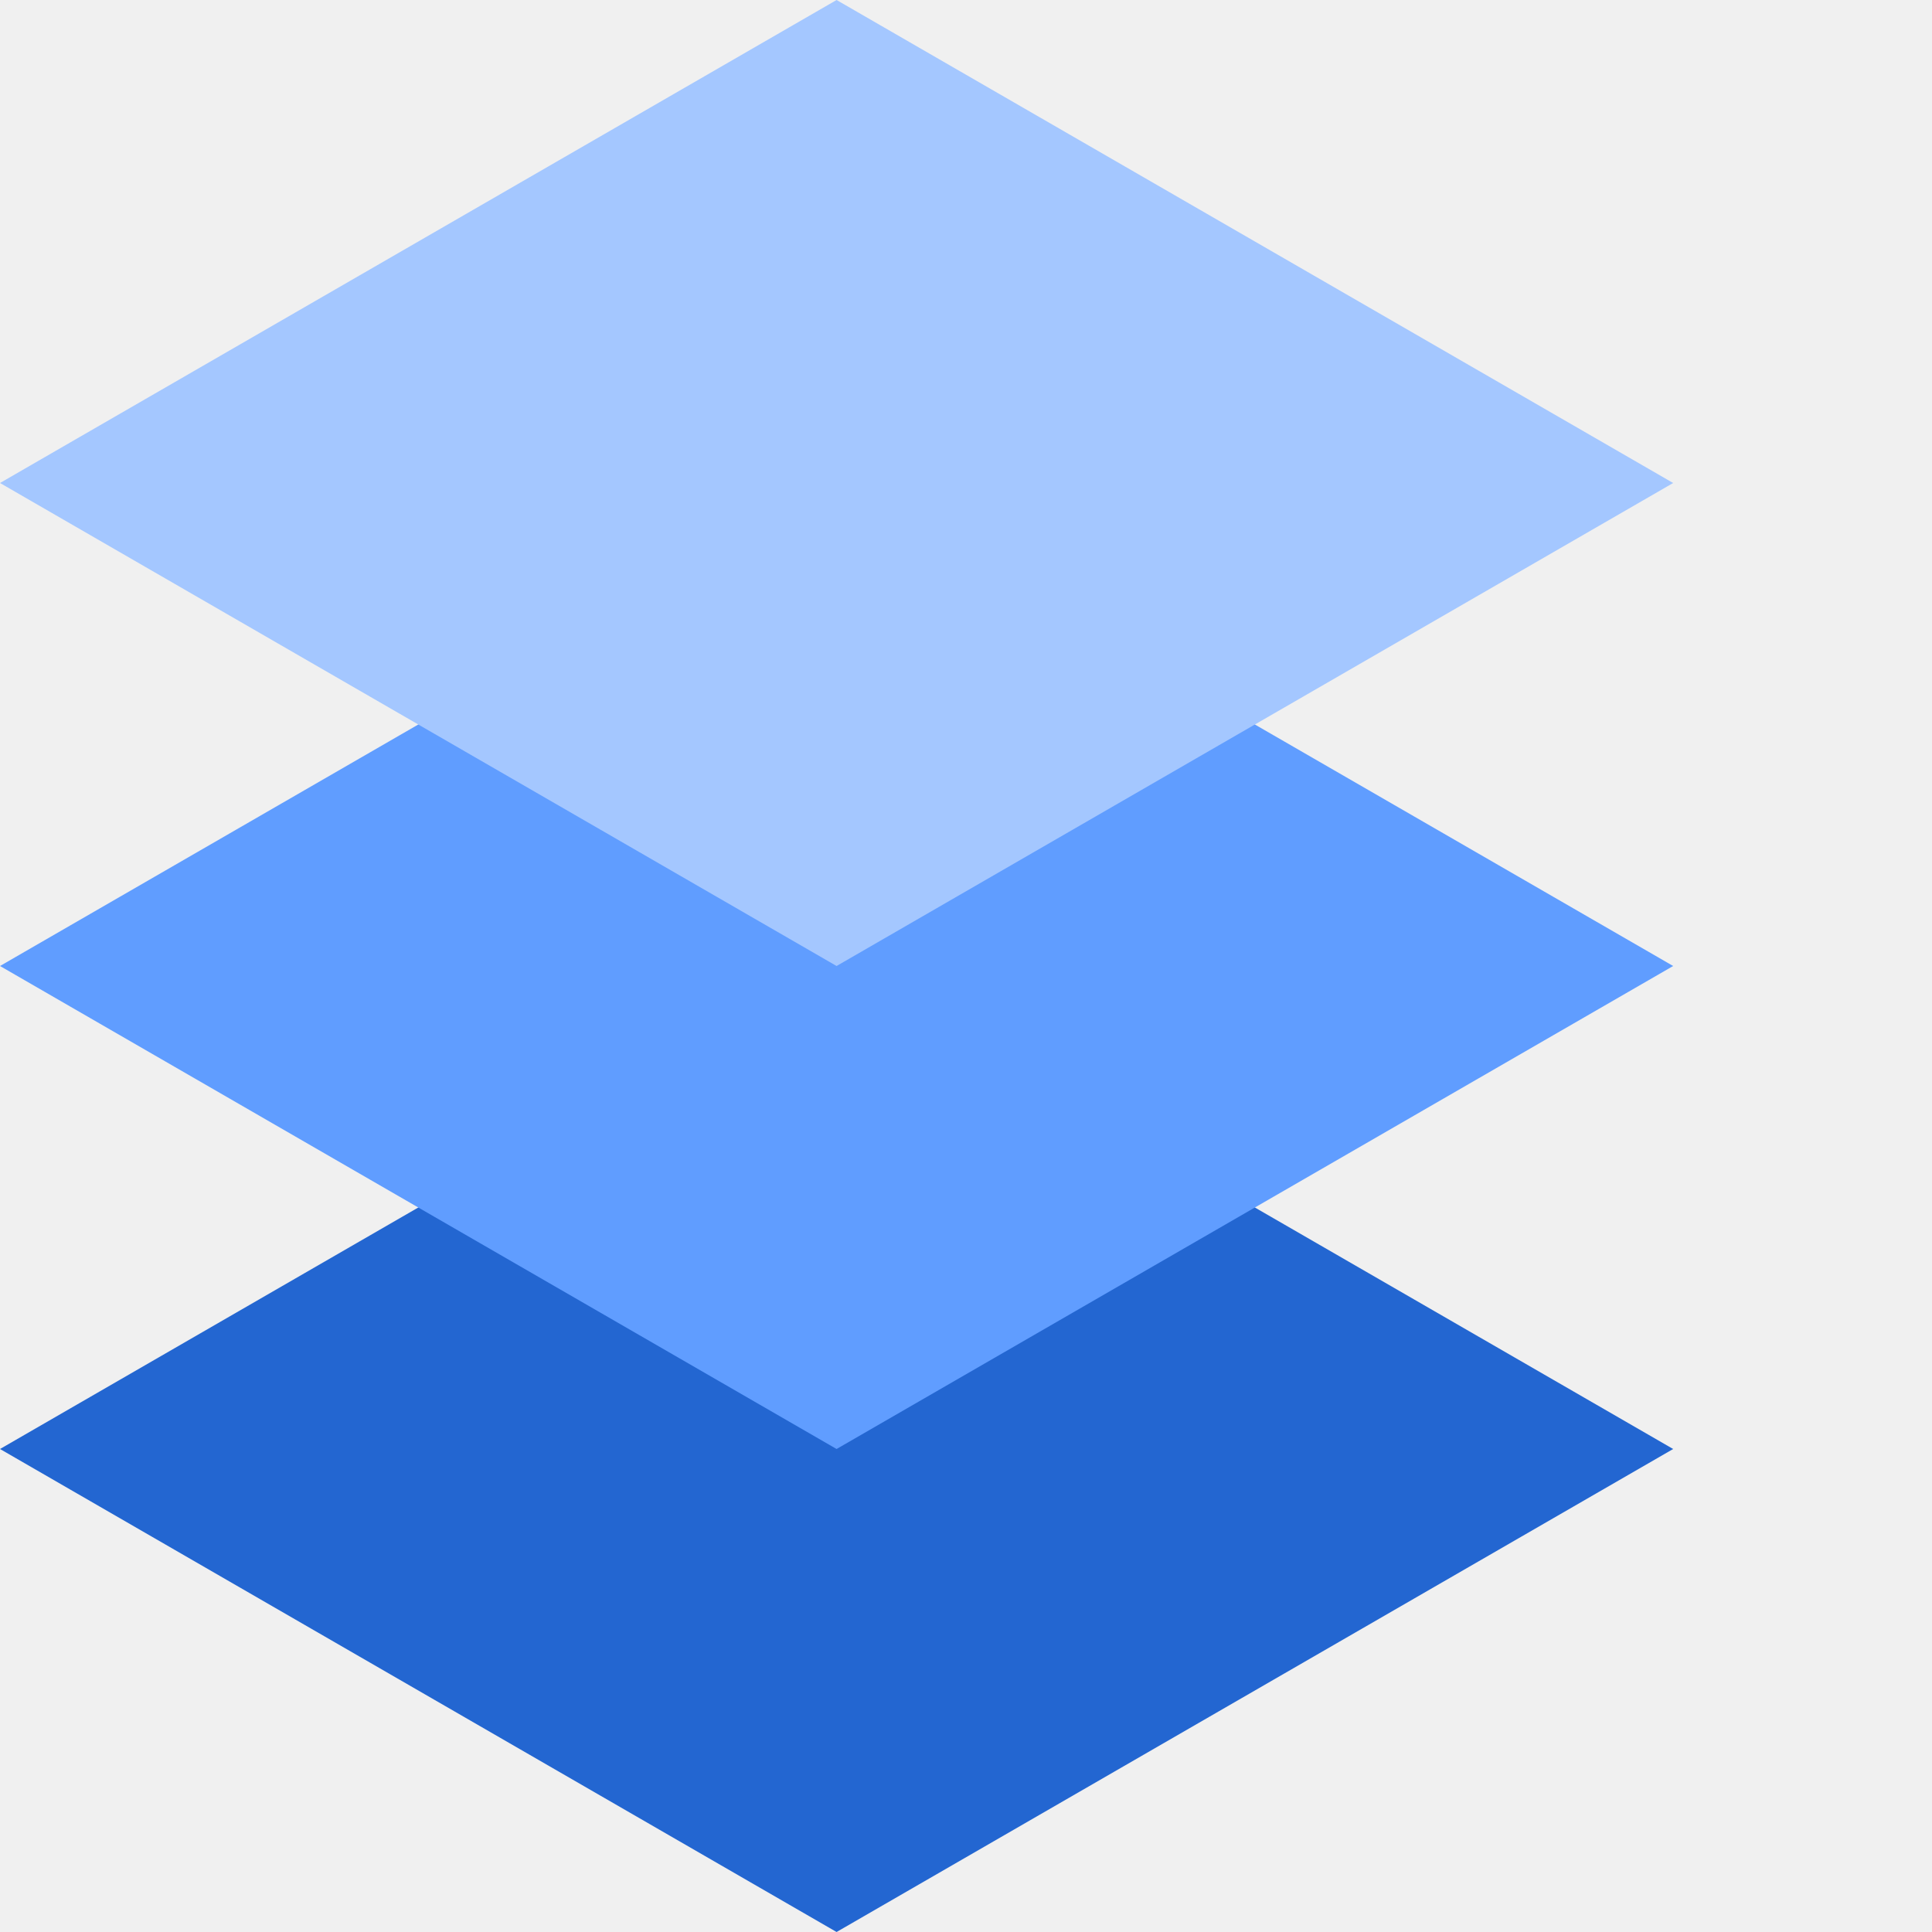
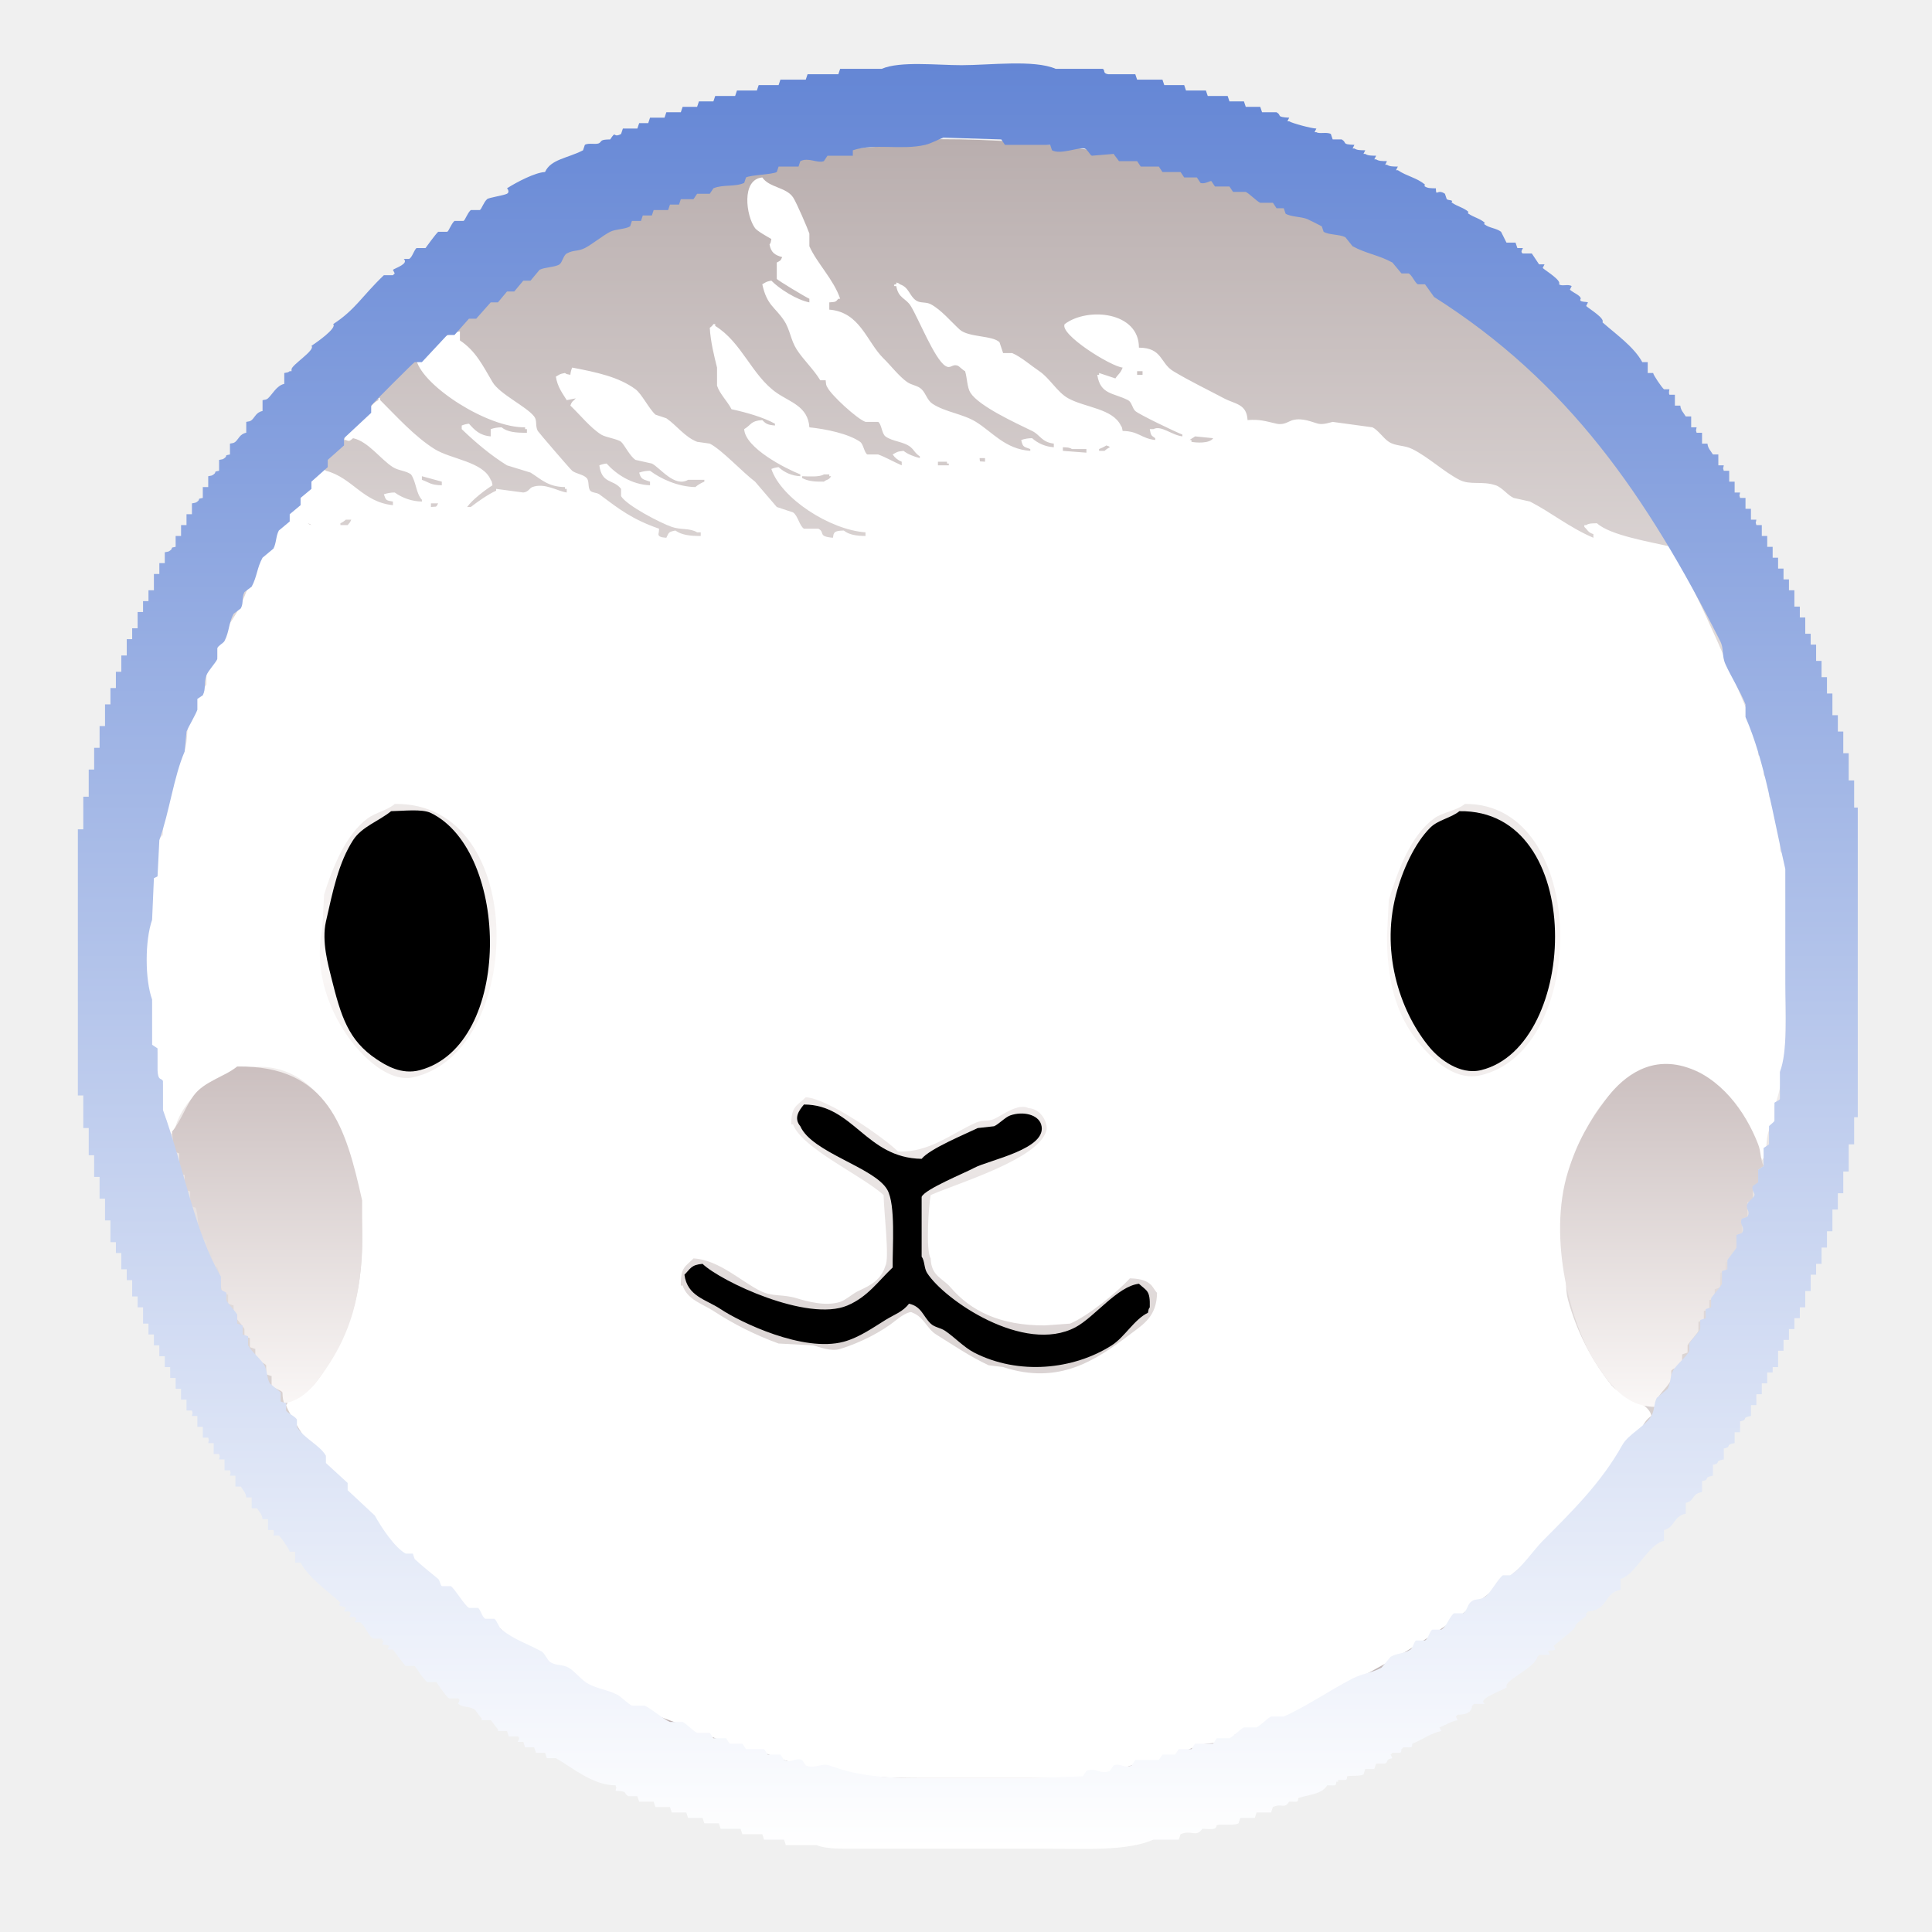
- <svg xmlns="http://www.w3.org/2000/svg" version="1.1" width="256" height="256" viewbox="0 0 949 256">
-   <path fill="#2366d1" d="M110.851 128L221.703 192L110.851 256L0 192Z" />
-   <path fill="#609dff" d="M110.851 64L221.703 128L110.851 192L0 128Z" />
-   <path fill="#a4c7ff" d="M110.851 0L221.703 64L110.851 128L0 64Z" />
+ <svg xmlns="http://www.w3.org/2000/svg" width="1067" height="1067" viewBox="0 0 1067 1067">
+   <defs>
+     <style>
+       .cls-1, .cls-2, .cls-3, .cls-4, .cls-5, .cls-6 {
+         fill-rule: evenodd;
+       }
+ 
+       .cls-1 {
+         fill: url(#linear-gradient);
+       }
+ 
+       .cls-2 {
+         fill: #fff;
+       }
+ 
+       .cls-4 {
+         fill: url(#linear-gradient-2);
+       }
+ 
+       .cls-5 {
+         fill: url(#linear-gradient-3);
+       }
+ 
+       .cls-6 {
+         fill: #a0b5e5;
+       }
+     </style>
+     <linearGradient id="linear-gradient" x1="533.235" y1="990.188" x2="533.235" y2="76.875" gradientUnits="userSpaceOnUse">
+       <stop offset="0" stop-color="#b9aeae" />
+       <stop offset="0.5" stop-color="#faf7f6" />
+       <stop offset="1" stop-color="#b9aeae" />
+     </linearGradient>
+     <linearGradient id="linear-gradient-2" x1="534.5" y1="777" x2="534.5" y2="587.594" gradientUnits="userSpaceOnUse">
+       <stop offset="0" stop-color="#faf7f6" />
+       <stop offset="1" stop-color="#cbbfbf" />
+     </linearGradient>
+     <linearGradient id="linear-gradient-3" x1="534.5" y1="1021.16" x2="534.5" y2="35.031" gradientUnits="userSpaceOnUse">
+       <stop offset="0" stop-color="#fff" />
+       <stop offset="1" stop-color="#6486d5" />
+     </linearGradient>
+   </defs>
+   <path id="渐变填充_7" data-name="渐变填充 7" class="cls-1" d="M507,77c124.668-2.391,213.178,31.534,285,82,72.494,50.938,125.226,114.067,162,201,10.478,24.77,18.023,52.629,26,81,3.383,12.033,3.252,25.327,6,37q0.5,11,1,22c2.855,13.244,4.19,36.847,1,51v16c-2.609,11.488-1.1,24.02-4,36-8.952,36.95-15.234,72.227-29,104C902.972,827.087,815.972,909.691,694,960c-28.339,11.689-59.869,16.24-92,24-13.7,3.309-29.411,1.84-42,5-11.038,2.771-48.58.109-57-2H489c-11.355-2.6-24.183-1.931-36-5-38.415-9.976-71.553-18.782-104-33-98.533-43.177-185.843-125.043-229-223-10.687-24.256-17.221-47.783-26-75C82.018,613.854,69.909,533.322,81,485l3-30c7.837-30.976,13.612-61.546,25-89,48.946-118,132.786-203.307,249-254,29.436-12.84,62.262-19.537,96-28C464.552,81.353,501.06,81.515,507,77Z" />
+   <path id="颜色填充_3" data-name="颜色填充 3" class="cls-2" d="M458,167v4c17.14,1.385,20.58,17.784,30,27,3.976,3.889,8.548,9.894,13,13,2.586,1.805,5.84,1.862,8,4,2.414,2.39,3.069,6.069,6,8,7.04,4.638,16.683,5.488,24,10,9.191,5.667,16.135,15.051,30,16v-1c-3.378-1.342-4.131-.778-5-5a18.319,18.319,0,0,1,6-1,19.911,19.911,0,0,0,12,5v-2c-6.871-.876-7.471-4.8-12-7-9.184-4.462-29.135-13.587-34-21-1.92-2.925-1.859-8.446-3-12-1.308-.61-3.183-2.686-4-3-3.283-1.261-3.847,2.073-7,0-5.917-3.889-14.549-25.694-19-33-2.69-4.415-6.859-4.14-8-11h-1c-0.99-1.01.985-.989,1-1v-1c1.754,0.631.971,0.193,2,1,5.215,1.8,5.138,6.424,9,9,2.373,1.583,5.32.594,8,2,5.793,3.039,11.222,9.671,16,14,4.872,4.415,18.082,3.152,22,7q1,3,2,6h5c4.721,1.959,10.356,6.876,15,10,5.8,3.9,9.9,11.646,16,15,9.267,5.095,24.454,5.609,29,15,0.752,1.073.6,0.946,1,3,9.035,0.134,10.108,4.115,18,5v-1c-2.316-1.615-2.352-1.461-3-5h2c4.31-2.289,10,3.28,16,4v-1c-3.279-1.2-23.879-11.071-26-13-1.6-1.454-1.975-4.97-4-6-8.23-4.188-15.32-2.989-17-14h1v-1l9,3c1.556-2.389,2.923-2.924,4-6-6.388-.54-35.059-18.366-32-24,12.721-9.585,41.1-6.829,41,13,13.1,0.087,11.569,8.516,19,13,9.2,5.55,18.934,10.164,28,15,6.01,3.206,12.526,2.942,13,12,7.021-.539,10,0.677,16,2,4.283,0.944,6.737-1.416,9-2,5.487-1.415,10.823,1.23,14,2,2.848,0.69,6.713-.752,8-1l22,3c3.225,1.625,6.024,6.055,9,8,3.89,2.543,8.478,1.739,13,4,9,4.5,17.265,12.494,26,17,6.025,3.108,12.36.471,20,3,3.676,1.217,6.716,5.62,10,7l9,2c11.851,6.11,21.893,14.44,35,20v-2c-3.156-1.091-2.967-2.117-5-4v-1h1c1.417-.961,3.273-0.976,6-1,7.248,6.719,29.95,10.338,41,13,18.093,32.982,32.7,68.547,48,105v10l3,2v9c0.254,0.749,2.8,2.482,3,3v9c0.253,0.749,2.8,2.483,3,3v9c0.25,0.742,2.8,2.491,3,3v15c0.246,0.742,2.8,2.493,3,3v60c0,27.705,1.771,58.2-6,78v10c-0.2.516-2.745,2.253-3,3-2.354,6.907-.33,11.661-4,17v-1c-4.293-5.082-4.837-13.991-8-20-5.218-9.911-15.467-21.372-25-27-11.454-6.762-29.754-4-39,2-24.24,15.73-30.834,39.769-38,73-1.86,8.624-.555,23.942,1,31,1.617,7.339.146,12.386,2,19a130.835,130.835,0,0,0,24,47c4.833,6.079,20.756,9.129,22,17-5.075,3.393-5.3,8.3-9,13-1.219,1.545-4.911,2.464-6,4q-0.5,3-1,6c-1.031,1.322-3.848,1.77-5,3-2.263,2.416-1.877,6.324-4,9-2.807,3.538-8.68,6.091-11,10v3l-7,8c-36.2,36.28-72.861,65.243-121,90-12.039,6.191-25.382,15.712-38,21h-6c-2.642.97-6.5,4.954-9,6-5.294,2.216-8.34.694-13,3l-2,3c-5.856,2.552-11.607.847-18,3-6.08,2.047-15.078,6.712-21,9H631c-4.444,1.149-13.1,4.507-17,6H602c-0.733.239-2.5,2.811-3,3H507c-33.882.007-60.991-4.225-85-14l-11-1c-5.944-2.384-14.913-6.8-21-9h-6c-2.5-1.055-6.356-5.028-9-6-18.344-6.745-34.355-12.418-51-21-3.715-1.915-7.628-7.159-11-9-3.031-1.655-6.975-1.341-10-3l-5-6c-4.02-2.206-7.33-1.6-11-4-4.308-2.821-12.395-11.994-16-14h-4l-5-6h-4l-11-12-5-1-16-17-5-1c-6.533-4.343-10.832-11.991-15-19-3-5.046-10.394-8.331-14-13q-0.5-3-1-6c-2.5-3.425-9.622-6.776-12-11v-4c-1.112-1.545-4.772-2.442-6-4-2.591-3.286-14.31-21.7-15-25,0.8-1.021.355-.274,1-2,13.985-3.8,20.315-17.546,27-29,25.2-43.174,15.636-125.394-20-149-28.176-18.664-65.436,4.064-70,30H93c-0.093-6.561-1.863-8.5-3-12V599c-0.183-.487-2.764-2.274-3-3V581c-0.182-.486-2.765-2.275-3-3V554c-0.233-.727-2.816-2.512-3-3V509c0.19-.5,2.76-2.266,3-3V485c0.191-.5,2.76-2.265,3-3V464c0.192-.5,2.758-2.264,3-3V449c0.194-.5,2.753-2.262,3-3v-9c0.2-.511,2.751-2.256,3-3v-9l3-2v-7l3-2c1.989-4.817.834-13.972,3-19l3-2v-7c0.868-1.981,5.135-6.019,6-8v-7c0.869-1.981,5.135-6.018,6-8v-7c2.769-6.309,8.86-13.839,12-20,4.9-9.618,6.818-18.545,12-28l6-5c1.656-3.025,1.343-6.977,3-10l6-5v-4l6-5v-4l6-5v-4c1.391-2.5,5.243-4.39,7-7,1.754,0.631.971,0.193,2,1,14.57,3.771,20.313,17.308,37,19v-2c-3.916-.639-3.826-0.687-5-4a18.319,18.319,0,0,1,6-1,26.65,26.65,0,0,0,15,5v-1c-3.336-3.663-3.068-9.746-6-14-2.882-2.106-6.833-2-10-4-6.749-4.258-13.635-14.205-22-16-1.889,1.572-2.066,1.889-4,1h-1q0.5-1.5,1-3c5.926-4,13.5-17.319,18-19v-1c1.01-.99.988,0.985,1,1,9.067,9.03,19.054,20.149,30,27,9.054,5.667,26.835,6.912,31,17,0.752,1.073.6,0.946,1,3-4.138,2.644-11.181,7.962-14,12h2c4.1-3.149,9.519-6.974,14-9v-1l15,2c2.944-.314,3.351-2.394,5-3,6.817-2.508,13.837,2.245,19,3v-2h-1v-1c-9.443-.1-13.323-4.508-19-8l-13-4c-8.839-5.435-17.665-12.9-25-20v-2a14.115,14.115,0,0,1,4-1c3.074,3.437,5.869,6.5,12,7v-4a18.319,18.319,0,0,1,6-1c3.253,2.636,7.974,3.074,14,3v-2h-1v-1c-20.621.372-56.262-22.689-60-37h3c3.213-5.1,10.718-14.228,18-15,1.073-.752.945-0.6,3-1v5c8.716,5.79,12.52,13.7,18,23,3.933,6.673,18.643,13.414,23,19,1.831,2.347.453,5.081,2,8,0.381,0.72,18.063,21.281,19,22,2.26,1.736,6.091,1.959,8,4,1.588,1.7.483,5.147,2,7,0.957,1.17,3.713,1.041,5,2,11.039,8.22,18.009,13.764,33,19-0.075,3.042-.756,2.744,0,4,1.179,0.8,1.681.773,4,1,1.474-2.933,1.082-3.223,5-4,3.45,2.476,8.119,3.043,14,3v-2h-2c-4-2.46-9.024-1.265-14-3-6.441-2.246-25-11.891-28-17v-4c-4.229-5.526-10.569-2.5-12-13a14.124,14.124,0,0,1,4-1c5.186,5.765,13.692,11.628,24,12v-2c-3.426-1.257-4.979-.946-6-5a18.319,18.319,0,0,1,6-1c5.935,4.482,15.485,8.826,25,9a18.711,18.711,0,0,1,5-3v-1h-9c-7.5,4.419-15.561-6.843-20-9l-9-2c-3.14-2.01-6.234-8.534-8-10-1.877-1.558-8.551-2.446-11-4-6.1-3.87-11.711-11.014-17-16,1-2.748,1.44-2.195,3-4l-5,1c-2.445-3.947-5.127-7.327-6-13,2.091-1.121,1.832-1.435,5-2,1.073,0.752.945,0.6,3,1a12.662,12.662,0,0,1,1-4c13.652,2.615,25.793,5.2,35,12,3.378,2.494,7.457,10.811,11,14l6,2c5.586,3.793,10.157,10.354,17,13l7,1c6.708,3.427,17.806,15.56,25,21l12,14,9,3c2.684,1.794,3.473,7.353,6,9h8c3.922,2.076-.655,4.248,8,5,0.372-2.076.242-1.925,1-3,1.3-.877,2.467-0.894,5-1,2.863,2.323,6.815,2.963,12,3v-2c-19.73-1.384-46.579-18.793-52-35a14.115,14.115,0,0,1,4-1,18.819,18.819,0,0,0,12,5v-1c-8.422-3.336-30.477-14.638-31-25,4.014-2.382,3.509-4.6,10-5,2.026,2.119,2.942,2.651,7,3v-1c-6.516-3.588-16-6.279-24-8-2.15-4.275-6.533-8.443-8-13V203c-1.557-6.305-3.614-14.375-4-22a6.1,6.1,0,0,0,2-2h1v1c14.8,9.111,20.173,27.4,34,37,7.3,5.065,17.276,7.455,18,19,9.151,0.957,21.539,3.491,28,8,1.913,1.335,2.234,5.928,4,7h6c3.972,1.405,8.762,4.183,13,6v-2a10.665,10.665,0,0,1-5-4c2.281-1.225,2.251-1.638,6-2,2.268,1.843,5.859,3.187,9,4v-1c-2.443-1.431-3.107-3.392-5-5-3.716-3.156-10.138-3.11-14-6-2.034-1.522-2.121-6.829-4-8h-7c-4.706-1.651-18.987-14.834-21-19-0.8-1.18-.773-1.681-1-4h-3c-3.717-6.136-9.315-11.257-13-17-3.377-5.263-3.622-10.893-7-16-4.977-7.524-9.436-8.2-12-20,2.091-1.121,1.832-1.434,5-2,4.433,4.556,14.027,10.621,21,12v-2c-1.873-.787-17.592-10.2-18-11v-9c2.067-1.183,1.882-.684,3-3-3.977-1.082-6.21-2.5-7-7,0.752-1.073.6-.946,1-3-1.8-1.044-7.761-4.317-9-6-4.934-6.7-7.774-26.9,4-28,3.865,5.692,13.154,5.316,17,11,1.852,2.738,8.05,17.191,9,20v7c4.195,9.419,13.466,18.4,17,29h-1C461.333,166.938,461.561,166.668,458,167Zm170,38v2h3v-2h-3Zm32,36c-0.771.682-2.232,1.311-3,2h1v1c2.308,0.525,10.121,1.093,12-2Zm-49,5a19.566,19.566,0,0,1-4,2v1h3a11.568,11.568,0,0,1,3-2C611.979,246.2,612.726,246.645,611,246Zm-24,1v2l13,1v-2h-8C590.705,247.123,589.533,247.106,587,247Zm-46,6c0.387,2.53-.581,1.578,3,2v-2h-3Zm-23,2v2h6v-1h-1v-1h-5Zm-63,7c-2.312,1.541-8.105,1.119-12,1v1c3.1,1.667,6.486,2.1,12,2,1.85-1.445,2.684-.714,4-3h-1v-1h-3Zm-222,1v2c4.118,1.4,4.62,2.894,11,3v-2Zm5,15v2c3.58-.416,2.516.472,4-2h-4Zm-47,9a11.568,11.568,0,0,1-3,2v1h4c1.133-1.546,1.084-.843,2-3h-3Zm-21,2c1.021,0.8.274,0.355,2,1C170.979,289.2,171.726,289.645,170,289Zm48,155c-4.095,3.576-10.676,4.785-15,8-11.812,8.781-19.155,26.395-24,42q-0.5,9.5-1,19c-6.053,29.183,9.191,56.377,23,70,4.876,4.811,16.055,14.363,27,12C289.928,581.631,292.624,442.883,218,444Zm591,0c-4.561,3.837-12.293,4.526-17,8-12.83,9.469-19.74,28.021-25,45q-0.5,10-1,20c-0.008,31.643,8.264,50.5,24,66,5.038,4.962,15.417,13.474,27,11C878.082,580.953,877.6,443.277,809,444ZM445,606c-4.757,4.665-8.121,4.886-8,15h1c4.712,13.078,38.479,28.434,50,39,0.091,8.751,3.333,35.127,1,39-2.414,7.824-7.864,10.725-15,14-3,1.379-6.884,4.987-10,6-7.924,2.575-17.906-.165-24-2-8.112-2.443-13.22-.668-20-4-10.463-5.142-23.078-17.3-37-18-4.6,4.625-7.192,4.947-7,15h1c2.746,7.857,10.446,9.8,17,14a174.886,174.886,0,0,0,36,18l19,1c3.415,0.787,9.747,3.627,15,2,11.111-3.442,22.787-9.337,31-16,2.007-1.628,7.371-5.458,9-4,6.235,2.319,7.97,8.892,13,12,9.515,5.879,18.675,12.231,29,17l8,1c31.083,10.2,51.489-4.025,70-18,7.508-5.669,14.831-9.872,15-23-1.563-1.626-2.178-3.572-4-5-2.655-2.153-6.307-2.868-11-3-6.921,7.629-23.28,20.91-33,25l-14,1c-24.57.076-40.753-7.882-52-21-4.553-5.31-10.7-6.118-11-16-2.826-4.335-1.1-29.745,0-35,15.652-6.877,60.3-20.008,64-36,0.619-4.155-3.055-11.622-10-12-5.632-3-14.73,4.08-19,6-3.468,1.56-6.164.3-10,2-13.66,6.056-25.348,16.443-43,16C488.8,628.758,457.14,606.531,445,606Z" />
+   <path id="颜色填充_2" data-name="颜色填充 2" class="cls-3" d="M444,610c27.362,0.03,34.26,29.569,65,30,4.539-5.618,23.9-13.551,31-17l9-1c2.551-1.058,6.117-5,9-6,7.026-2.434,15.3-.467,17,5,4.211,13.529-29.031,19.656-37,24-5.1,2.779-27.217,11.722-29,16v33c1.754,2.335,1.3,6.328,3,9,9.43,14.82,53.489,45.134,82,30,10.452-5.548,23.191-22.69,35-24,4.446,4.057,6.251,3.633,6,13-0.752,1.073-.6.946-1,3-7.667,3.737-12.854,13.436-20,18-21.152,13.507-51.476,16.594-76,4-5.556-2.853-10.979-8.624-16-12-2.657-1.786-5.773-1.874-8-4-4.232-4.04-5.011-9.483-12-11-3.35,4.5-8.064,5.945-13,9-6.667,4.126-14.569,9.727-23,12-22.424,6.047-57.22-10.829-68-18-8.151-5.422-18.4-7.018-20-19,3.287-3.218,3.6-5.494,10-6,10.142,9.7,58.01,32.324,80,23,11.213-4.755,16.919-13.333,25-21-0.168-10.732,1.769-34.751-3-43-7.122-12.32-41.622-20.435-48-35C438.2,617.428,441.252,613.3,444,610Z" />
+   <path id="渐变填充_6" data-name="渐变填充 6" class="cls-4" d="M131,589c50.428-.64,60.052,33.895,69,74v20c0,32.954-6.957,53.879-20,73-5.31,7.784-11.925,17.3-23,19-1.078-2.317-.941-5.908-1-6-0.965-1.5-5.053-2.2-6-4v-5l-3-1v-5c-1.082-1.548-5.017-2.133-6-4v-5l-3-1v-5l-3-1v-4c-1.062-2.058-4.871-6.03-6-8v-5l-3-1v-5l-3-1c-1.6-3.376-1.039-10.246-3-14l-3-1v-8l-3-1v-5l-3-1c-1.526-2.686-1.469-13.723-3-17l-3-1v-8l-3-1v-8l-3-1V637l-3-1-1-11c4.923-5.931,7.407-13.848,12-20C112.847,597.168,123.318,595.105,131,589ZM914,777c-16.445-.212-25.148-12.852-32-23-14.406-21.337-27.5-70.032-16-107,5.186-16.674,11.846-27.82,21-40,7.121-9.475,21.622-24.026,43-18,19.93,5.618,33.9,24.565,41,43,1.7,4.417,1.139,8.377,3,12l-3,2v8l-3,1v8l-3,1v8l-3,1v8l-3,1v8l-3,1v5l-3,1v5l-3,1v8l-3,1v5l-3,1v5l-3,1v5l-3,1v5c-1,2.1-4.912,5.925-6,8v4l-3,1v5c-0.988,1.889-4.881,2.439-6,4v5C920.456,767.215,914.817,770.054,914,777Z" />
+   <path id="颜色填充_1" data-name="颜色填充 1" class="cls-3" d="M216,448c6.633-.1,17.09-1.4,22,1,43.552,21.285,45.318,128.116-6,142-10.37,2.806-19.123-2.757-24-6-15.653-10.408-19.694-23.719-25-45-1.794-7.2-5.441-20.209-3-31,3.85-17.019,6.917-32.4,15-45C199.768,456.57,209.2,453.54,216,448Zm590,0c70.5-1.091,66.246,129.7,12,143-12.026,2.949-23.359-6.559-28-12-15.648-18.343-27.854-51.2-19-85,3.5-13.359,10.3-28.4,19-37C794.224,452.827,801.34,451.752,806,448Z" />
+   <path id="渐变填充_1" data-name="渐变填充 1" class="cls-5" d="M910,200v6h3c0.126,1.282,5,8.318,6,9h3s-0.594,2.021,0,3h3v6h3c0.252,2.643,1.579,3.63,3,6h3v6h3c-0.287,2.457-.659.482,0,3h3v6h3c0.252,2.643,1.579,3.63,3,6h3v6h3c-0.287,2.457-.659.482,0,3h3v6h3v6h3c-0.287,2.457-.659.482,0,3h3v6h3v6h3c-0.287,2.457-.659.482,0,3h3v6h3v6h3v6h3v6h3v6h3v6h3v9h3v6h3v9h3v6h3v9h3v9h3v9h3v12h3v9h3v12h3v15h3v15h2V617h-2v15h-3v15h-3v12h-3v9h-3v12h-3v9h-3v9h-3v6h-3v9h-3v9h-3v6h-3v6h-3v6h-3v6h-3v9h-3v3h-3v6h-3v6h-3v6h-3v6c-5.86,1.044-1.039,2.008-6,3v6h-3v6c-5.86,1.044-1.039,2.008-6,3v6c-5.859,1.044-1.039,2.008-6,3v6c-5.86,1.044-1.039,2.008-6,3v6c-6.023,1.091-3.854,4.863-9,6v6c-6.925,1.245-5.952,7.613-12,9v6c-8.546,1.569-15.936,18.985-24,21v6c-9.471,1.775-6.43,11.074-18,12a2.834,2.834,0,0,1-1,1v1c1.22,0.252-5.718,4.2-6,6,1.436,0.7-9.2,8.489-12,11q0.5,1,1,2c-1.493.941-2.83,0-4,1q0.5,1,1,2h-6a2.834,2.834,0,0,1-1,1c-0.829,5.645-17.042,12.6-17,16v1c-4.061,2.366-16.2,6.37-12,9h-6a2.834,2.834,0,0,1-1,1c-0.33,3-1.847,4.95-8,5a2.834,2.834,0,0,1-1,1q0.5,1,1,2c-3.8.728-6.234,2.527-10,4q0.5,1,1,2c-5.711,1.112-10.366,4.8-16,7-0.28,2.6.016,1.968-5,2a2.834,2.834,0,0,1-1,1c-0.28,2.6.016,1.968-5,2a2.834,2.834,0,0,1-1,1q0.5,1,1,2c-3.971.785-1.947,1.739-4,3h-5q-0.5,1.5-1,3h-5q-0.5,1.5-1,3c-1.952,1.1-7.577.5-9,1-0.28,2.6.016,1.968-5,2v1h-1c-0.28,2.6.016,1.968-5,2-3.16,5.038-9.726,4.978-16,7-0.28,2.6.016,1.968-5,2-2.953,4.435-3.782.586-9,3q-0.5,1.5-1,3h-8q-0.5,1.5-1,3h-8q-0.5,1.5-1,3c-2.618,1.43-9.929.32-12,1-0.423,2.69-2.477,2.2-8,2-3.368,5.06-6.01.33-12,3q-0.5,1.5-1,3H637c-14.772,6.52-39.444,5-61,5H476c-8.627,0-19.384.44-25-2H434l-1-3H422l-1-3H410q-0.5-1.5-1-3H398l-1-3h-8l-1-3h-8q-0.5-1.5-1-3h-8l-1-3h-8l-1-3h-8l-1-3h-5c-3.314-2.03.386-2.591-7-3,0.287-2.457.659-.482,0-3-12.628.079-24.379-10.2-33-15h-5l-1-3h-5l-1-3h-5q-0.5-1.5-1-3h-3c-0.327-.241,1.762-2.049,0-3h-5l-1-3h-5v-1c-1.611-1.608-3.395-4.673-4-5h-5v-1c-1.614-1.61-3.393-4.671-4-5-3.682-1.992-5.94-.743-9-3-0.326-.24,1.76-2.047,0-3h-5c-1.747-1.1-7-9-7-9h-5c-1.761-1.111-7-9-7-9h-5c-0.864-.565-7-9-7-9h-3q0.5-1,1-2c-1.061-.929-2.743-0.065-4-1q0.5-1,1-2h-1v-1h-5c-2.675-1.756-4.313-7.1-7-9h-3c-0.341-.264,1.646-1.9,0-3h-3c-0.329-.252,1.637-1.911,0-3h-3q0.5-1,1-2c-1.808-1.59-4.973-.107-3-3-7.89-6.94-17.265-13.457-22-22h-3v-6h-3c-0.126-1.282-5-8.318-6-9h-3s0.593-2.021,0-3h-3v-6h-3c-0.253-2.643-1.579-3.63-3-6h-3v-6h-3c-0.253-2.643-1.579-3.63-3-6h-3v-6h-3c0.287-2.457.659-.482,0-3h-3v-6h-3c0.287-2.457.659-.482,0-3h-3v-6h-3c0.287-2.457.659-.482,0-3h-3v-6h-3v-6h-3c0.287-2.457.659-.482,0-3h-3v-6h-3v-6H97v-6H94v-6H91v-6H88v-6H85v-6H82v-6H79v-9H76v-6H73v-9H70v-6H67v-9H64v-6H61V674H58V662H55V650H52V638H49V623H46V605H43c0-47.988,0-99.012,0-147h3V440h3V425h3V413h3V401h3V389h3v-9h3v-9h3v-9h3v-9h3v-6h3v-9h3v-6h3v-6h3v-9h3v-6h3v-6c2.076-.372,1.925-0.242,3-1,1.972-1.479-.559-1.425,3-2v-6h3v-6h3v-6h3v-6c2.076-.372,1.924-0.242,3-1,1.972-1.479-.56-1.425,3-2v-6h3v-6c2.076-.372,1.924-0.242,3-1,1.972-1.479-.56-1.425,3-2v-6c2.076-.372,1.924-0.242,3-1,1.972-1.479-.56-1.425,3-2v-6c2.076-.372,1.924-0.242,3-1,1.691-1.445,2.481-4.366,6-5v-6c2.076-.372,1.924-0.242,3-1,1.691-1.445,2.481-4.366,6-5v-6c2.076-.372,1.924-0.242,3-1,2.347-2.095,4.762-7.1,9-8v-6c2.076-.372,1.924-0.242,3-1h1v-1c0.006-2.485,13.461-10.7,11-13,2.678-1.742,14.295-9.855,12-12,12.2-7.886,16.109-15.691,28-27h5l1-1q-0.5-1-1-2c1.8-1.164,8.8-3.365,6-6h3c1.713-1.029,2.531-4.6,4-6h5s5.266-7.356,7-9h5c0.979-.508,2.011-4.16,4-6h5c0.974-.5,2.015-4.164,4-6h5c0.97-.5,2.018-4.167,4-6,0.965-.892,9.078-2.02,11-3,1.264-.645.845-2.183,0-3,5.524-3.538,15.633-8.756,21-9,3.228-7.1,12.361-7.546,21-12l1-3c2.027-1.3,6.39.081,8-1,1.568-1.152.352-1.923,6-2,3.573-5.456,1.222-.461,6-3l1-3h8l1-3h5l1-3h8l1-3h8l1-3h8l1-3h8l1-3h11l1-3h11l1-3h11l1-3h14l1-3h17l1-3h23c10.017-4.346,30.488-2,44-2,15.567,0,40.132-3.158,52,2h26c1.637,0.891-.267,2.453,3,3h15l1,3h14l1,3h11l1,3h11l1,3h11l1,3h8l1,3h8l1,3h8c3.143,1.76-.606,2.6,7,3l-1,2h1c1.607,1.063,12.1,3.91,15,4l-1,2h1c1.709,1.108,5.743-.272,8,1l1,3h5c3.229,1.951-.381,2.707,7,3l-1,2h1c1.417,0.961,3.273.976,6,1l-1,2h1c1.417,0.961,3.273.976,6,1l-1,2h1c1.417,0.961,3.273.976,6,1l-1,2h1c1.417,0.961,3.273.976,6,1l-1,2h1c4.759,3.277,10.8,4.276,15,8-0.251.968-.784,0.379,0,1,1.417,0.961,3.273.976,6,1,0.133,5.106.594,0.034,5,3q0.5,1.5,1,3c1.2,0.778,2.147.291,3,1-0.252.968-.784,0.379,0,1,3.024,2.094,6.368,2.666,9,5-0.251.968-.784,0.379,0,1,3.024,2.094,6.368,2.666,9,5-0.251.968-.784,0.379,0,1,2.706,2.025,6.271,1.941,9,4l3,6h5q0.5,1.5,1,3h3c0.322,0.236-1.76,2.054,0,3h5l4,6h3q-0.5,1-1,2c2.034,1.806,10.563,6.911,9,9,1.721,1.346,4.821-.315,7,1q-0.5,1-1,2c2.441,2.045,6.082,3.233,6,5-1.423,2.043,3.392,1.528,4,2q-0.5,1-1,2c2.09,1.849,10.478,6.846,9,9,7.857,6.939,17.309,13.459,22,22h3ZM471,86H457l-2,3c-3.7,1.32-8.4-2.249-13,0l-1,3H430q-0.5,1.5-1,3c-2.451,1.4-14.619,1.641-17,3l-1,3c-4.942,2.343-11.888.777-17,3q-1,1.5-2,3h-7q-1,1.5-2,3h-7l-1,3h-5q-0.5,1.5-1,3h-8l-1,3h-5l-1,3h-5q-0.5,1.5-1,3c-2.579,1.619-8.048,1.49-11,3-4.227,2.161-9.777,6.83-14,9-3.878,1.992-6.2.9-10,3-1.853,1.024-2.445,4.906-4,6-2.2,1.549-8.28,1.571-11,3l-5,6h-4l-5,6h-4l-5,6h-4l-8,9h-4l-8,9h-4l-14,15h-4c-0.881.489-23.5,23.1-24,24v4l-15,14v4l-9,8v4l-9,8v4l-6,5v4l-6,5v4l-6,5c-1.655,3-1.347,6.991-3,10l-6,5c-3.075,5.582-2.994,10.374-6,16l-4,3c-1.732,3.28-.273,5.716-2,9l-4,3c-2.778,5.18-2.252,9.616-5,15-0.625,1.225-3.41,2.461-4,4v6c-1.033,2.305-5.041,6.394-6,9-1.666,4.526-.064,7.066-2,11l-3,2v6c-1.06,2.918-4.813,9.2-6,12q-0.5,5.5-1,11c-6.091,14.082-8.447,33.551-14,49q-0.5,10-1,20l-2,1q-0.5,11.5-1,23c-4.037,11.682-3.958,32.932,0,44v25l3,2v12c0.318,6.295,1.982,4.023,3,6v16c12,33.272,17.4,67.108,32,92v7c0.321,0.829,2.738,1.563,3,2v4c1.072,2.307,4.782,5.917,6,8v5l3,1v5l3,1v5c1.912,3.553,7.18,7.608,9,11,1.65,3.076,1.329,6.954,3,10l6,5v5l3,1v4c1.04,1.732,4.965,3.1,6,5v4c3.385,6.122,12.672,10.047,16,16v4l12,11v4l15,14c3.732,6.688,10.809,17.49,17,21h4q0.5,1.5,1,3c4.169,3.932,8.606,7.3,13,11,0.83,0.7,1.242,3.457,2,4h5c2.324,1.625,7.5,10.543,10,12h5c1.553,1.094,2.133,5,4,6h5c1.511,1.029,2.491,4.8,4,6,6.886,5.469,13.781,7.58,22,12,1.9,1.021,3.272,4.971,5,6,3.631,2.163,6.274.962,10,3,3.373,1.845,7.287,7.077,11,9,5.723,2.965,10.257,3.068,16,6,2.028,1.036,5.942,5.088,8,6h7c4.182,1.841,9.821,7.148,14,9h7c1.989,0.874,6.012,5.12,8,6h7l2,3h7l2,3h7l2,3h10l2,3h7l2,3c4.57,2,5.988-1.576,10,0l2,3c5,2.2,8.678-1.591,13,0,13.633,5.02,26.964,7,49,7h63l28-1,2-3c5.209-2.148,7.577,2.292,13,0l2-3c4.028-1.584,5.638,1.987,10,0l2-3h13l2-3h7l2-3h7l2-3h10l2-3h7c1.992-.88,6.008-5.116,8-6h7c1.992-.88,6.008-5.116,8-6h7c12.209-5.392,26.049-14.866,38-21,5.7-2.925,10.394-2.927,16-6l5-6c4.006-2.205,7.354-1.581,11-4,1.352-.9,1.832-4.184,3-5h5c1.867-1,2.448-4.91,4-6h5c3.053-1.625,4.353-7.126,7-9h5c2.048-1.1,2.4-4.4,4-6,2.47-2.468,4.64-1,8-3,2.957-1.761,7.112-9.887,10-12h4c5.881-3.422,12.972-13.942,18-19,16.221-16.316,32.323-32.067,44-53,3.3-5.915,12.416-10.067,16-16,1.749-2.9,1.387-6.935,3-10l6-5c1.67-3.034,1.352-6.933,3-10,1.869-3.478,7.03-7.175,9-11v-4c1.068-2.089,4.969-5.9,6-8v-5l3-1v-5l3-1v-5c0.852-1.464,5.337-6.306,6-8v-7l3-1v-5c0.8-1.52,4.391-5.625,5-7v-7l3-1c2.2-3.45-1.707-4.294,0-8l3-1c2.082-3.269-1.091-3.714,0-7,0.515-1.552,3.537-3.439,4-5,0.261-.883-1.9-2.789-1-5l3-2v-7l3-2V634l3-2V622c0.2-.506,2.749-2.261,3-3V609c0.111-.22,2.761-1.337,3-2V592c4.412-11.554,3-32.765,3-49V480c-6.765-29.06-11.3-59.45-22-84v-7c-2.615-6.67-8.169-15.725-11-22-2.316-5.134-.685-8.427-3-13-40.553-80.123-83.9-143.079-158-190l-5-7h-4c-1.733-1.04-3.1-4.965-5-6h-4l-5-6c-7.485-4.122-14.492-4.916-22-9l-4-5c-3.235-1.647-9.125-1.192-12-3q-0.5-1.5-1-3c-1.578-.885-7.4-3.758-8-4-3.557-1.436-9.09-1.173-12-3q-0.5-1.5-1-3h-4l-2-3h-7c-1.99-.877-6.011-5.118-8-6h-7l-2-3h-8l-2-3c-0.657-.252-3.813,1.9-6,1l-2-3h-7l-2-3H642l-2-3H630l-2-3H618l-3-4-12,1c-1.106-.456-2.511-3.631-4-4-3.422-.847-13.276,3.583-18,1q-0.5-1.5-1-3H555l-2-3-32-1c-2.22.737-6.626,3.2-10,4-12.986,3.081-28.194-1.01-40,3v3Z" />
+   <path id="damao" class="cls-6" d="M1278.3,544.8c0,69.6-1.2,176.4-4.2,186.6-14.4,4.2-51,7.8-62.39,8.4l-2.4,12.6c14.4-.6,141.59-1.2,175.19-1.2,230.4,0,330-124.2,330-250.8,0-54.6-28.2-111.6-98.4-145.2-39.6-19.2-99-27.6-169.2-27.6-46.2,0-117.6,2.4-138.6,2.4-25.2,0-89.99-1.2-98.99-2.4l1.2,12.6c14.4,1.2,47.99,5.4,63.59,8.4,3,12,4.2,121.8,4.2,148.8v47.4Zm68.4-18c0-26.4,2.4-164.4,4.2-173.4,12.6-2.4,39-3.6,52.8-3.6,55.8,0,127.8,12,171.6,44.4,49.8,37.2,65.4,87.6,65.4,138.6,0,127.8-109.8,195-224.4,195-15.6,0-39-.6-65.4-10.8-2.4-21.6-4.2-134.4-4.2-166.8V526.8Zm650.99,225.6c16.2-1.2,84-2.4,101.4-2.4,31.8,0,92.4,1.2,99.6,2.4l-1.8-12.6c-18-2.4-35.4-4.8-52.8-8.4-27.6-52.8-64.8-153.6-81.6-199.8-22.8-63-55.8-157.2-63-183.6,13.8-3.6,30-6,45.6-7.8l1.8-12.6c-17.4,1.2-77.4,2.4-102.6,2.4-10.19,0-59.99-1.2-77.99-2.4l0.6,12.6c14.4,1.8,34.2,4.2,47.4,7.8-8.4,22.8-127.8,345.6-149.4,383.394a462.885,462.885,0,0,1-51.6,8.4l-1.8,12.6c13.8-1.2,54-2.4,69.6-2.4,17.4,0,72,1.2,90.6,2.4l-2.4-12.6c-16.8-1.8-36.6-4.2-51.6-8.4,6-46.2,38.4-159.6,42-168,22.2-3.6,117.59-7.8,138.59-7.8,9.6,17.4,52.2,144.6,63,175.8-18.6,4.2-39.6,6.6-60.6,8.4Zm-3.6-214.8-125.99-2.4c6-19.8,45-123.6,63.6-177h1.2C1943.09,391.205,1980.89,498,1994.09,537.6Zm613.2,214.8c17.4-1.2,83.39-2.4,110.99-2.4,28.2,0,64.2,1.2,84.6,2.4l-3-12.6c-10.8-1.8-34.8-4.8-49.8-8.4-10.2-37.8-67.2-315.595-78.6-382.794,12.6-3,42-7.2,50.4-8.4l1.8-12.6c-13.8,1.2-64.2,2.4-83.39,2.4-21,0-61.8-1.2-81-2.4l3,12.6c10.8,1.8,29.4,4.2,40.8,8.4-1.2,13.8-105,262.2-122.4,296.4-18.6-45.6-91.8-241.8-109.2-296.4,11.4-2.4,28.2-6.6,45-8.4l2.4-12.6c-16.8,1.2-64.2,2.4-90,2.4-31.8,0-78.6-1.2-86.4-2.4l3.6,12.6c6.6,1.2,43.2,6,59.4,8.4-9,49.2-74.4,345.6-87.6,383.394-13.2,3.6-32.4,6-42.6,7.8l-4.2,12.6c19.8-1.2,50.4-2.4,66.6-2.4,11.4,0,81,1.2,89.4,2.4l-2.4-12.6c-9-1.2-42.6-6-53.4-8.4-2.4-77.4,33-244.2,48.6-335.995h2.4c7.2,22.8,120,322.2,136.8,359.4,18-34.2,136.2-322.195,152.4-358.795h2.4c7.2,44.4,59.39,314.4,60.59,336.6-12,1.2-57.59,6.6-65.99,7.2Zm453.6,0c16.2-1.2,84-2.4,101.4-2.4,31.79,0,92.39,1.2,99.59,2.4l-1.8-12.6c-18-2.4-35.4-4.8-52.8-8.4-27.59-52.8-64.79-153.6-81.59-199.8-22.8-63-55.8-157.2-63-183.6,13.8-3.6,30-6,45.6-7.8l1.8-12.6c-17.4,1.2-77.4,2.4-102.6,2.4-10.2,0-60-1.2-78-2.4l0.6,12.6c14.4,1.8,34.2,4.2,47.4,7.8-8.4,22.8-127.8,345.6-149.4,383.394a462.885,462.885,0,0,1-51.6,8.4l-1.8,12.6c13.8-1.2,54-2.4,69.6-2.4,17.4,0,72,1.2,90.6,2.4l-2.4-12.6c-16.8-1.8-36.6-4.2-51.6-8.4,6-46.2,38.4-159.6,42-168,22.2-3.6,117.6-7.8,138.6-7.8,9.6,17.4,52.2,144.6,63,175.8-18.6,4.2-39.6,6.6-60.6,8.4Zm-3.6-214.8-126-2.4c6-19.8,45-123.6,63.6-177h1.2C3006.29,391.205,3044.09,498,3057.29,537.6Zm453.59,222c147.6,0,259.2-94.8,259.2-241.8,0-55.8-25.2-114-72.6-148.8-52.2-38.4-102.6-48.6-166.2-48.6-165.6,0-263.4,108-263.4,226.8,0,56.4,13.8,100.2,57.6,145.2C3381.28,749.4,3450.28,759.6,3510.88,759.6Zm29.4-24.6c-117,0-203.4-105.6-203.4-213,0-123.6,90-178.8,172.2-178.8,99.6,0,187.8,91.2,187.8,218.4C3696.88,657.6,3626.08,735,3540.28,735Z" />
</svg>
